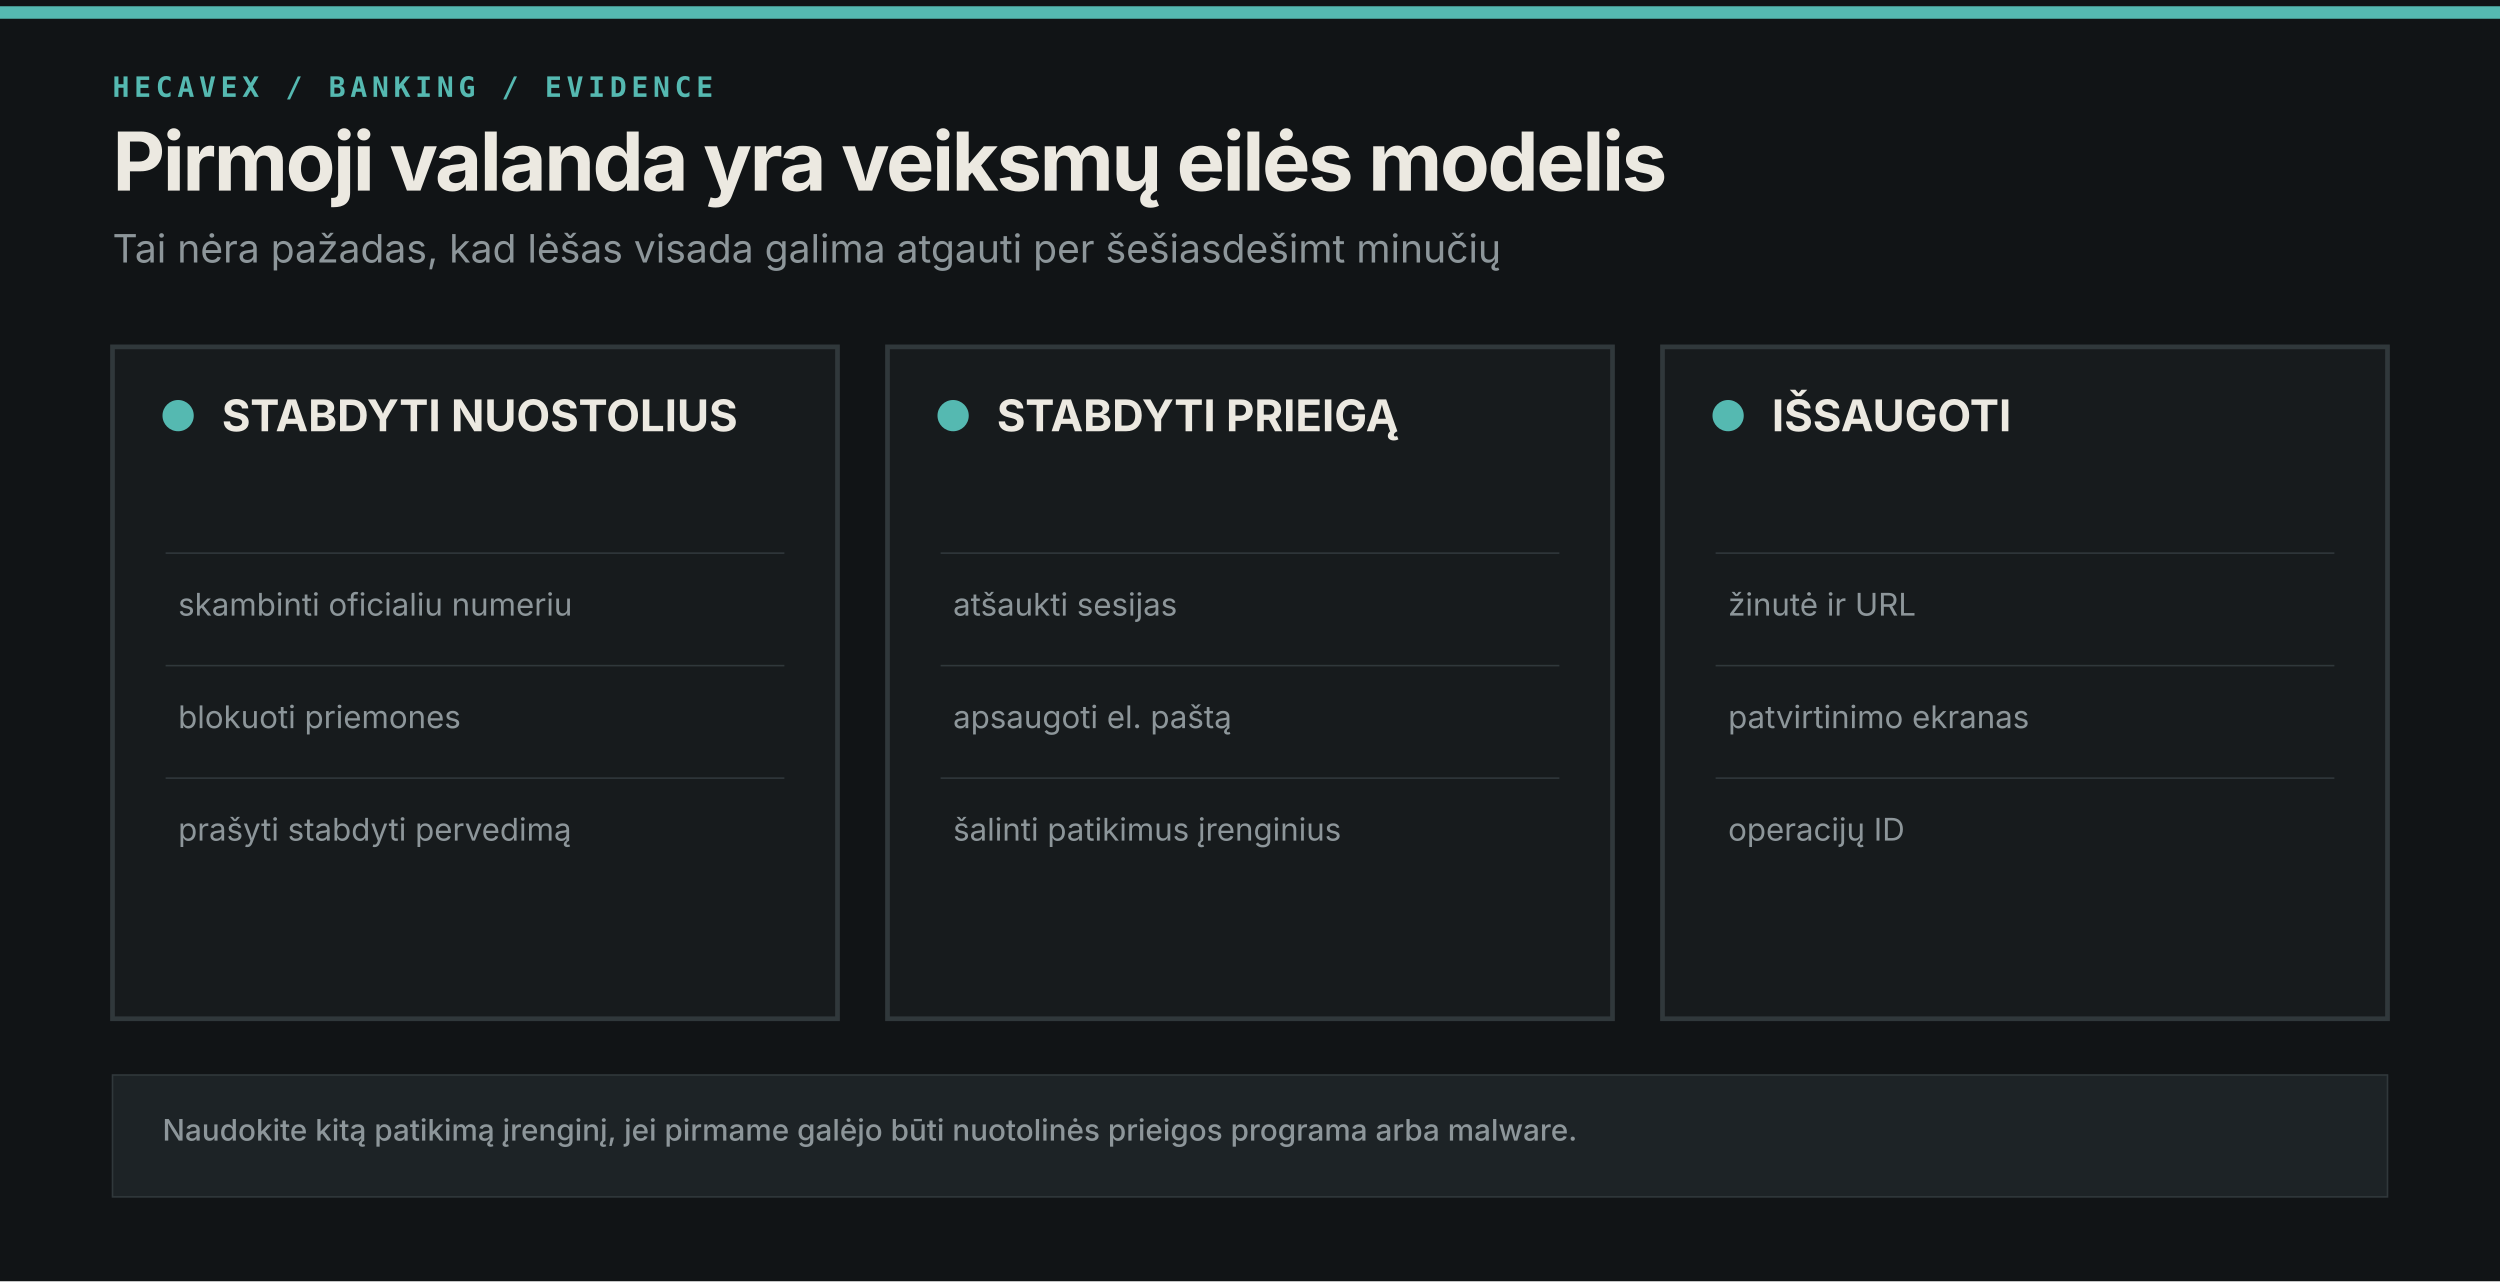
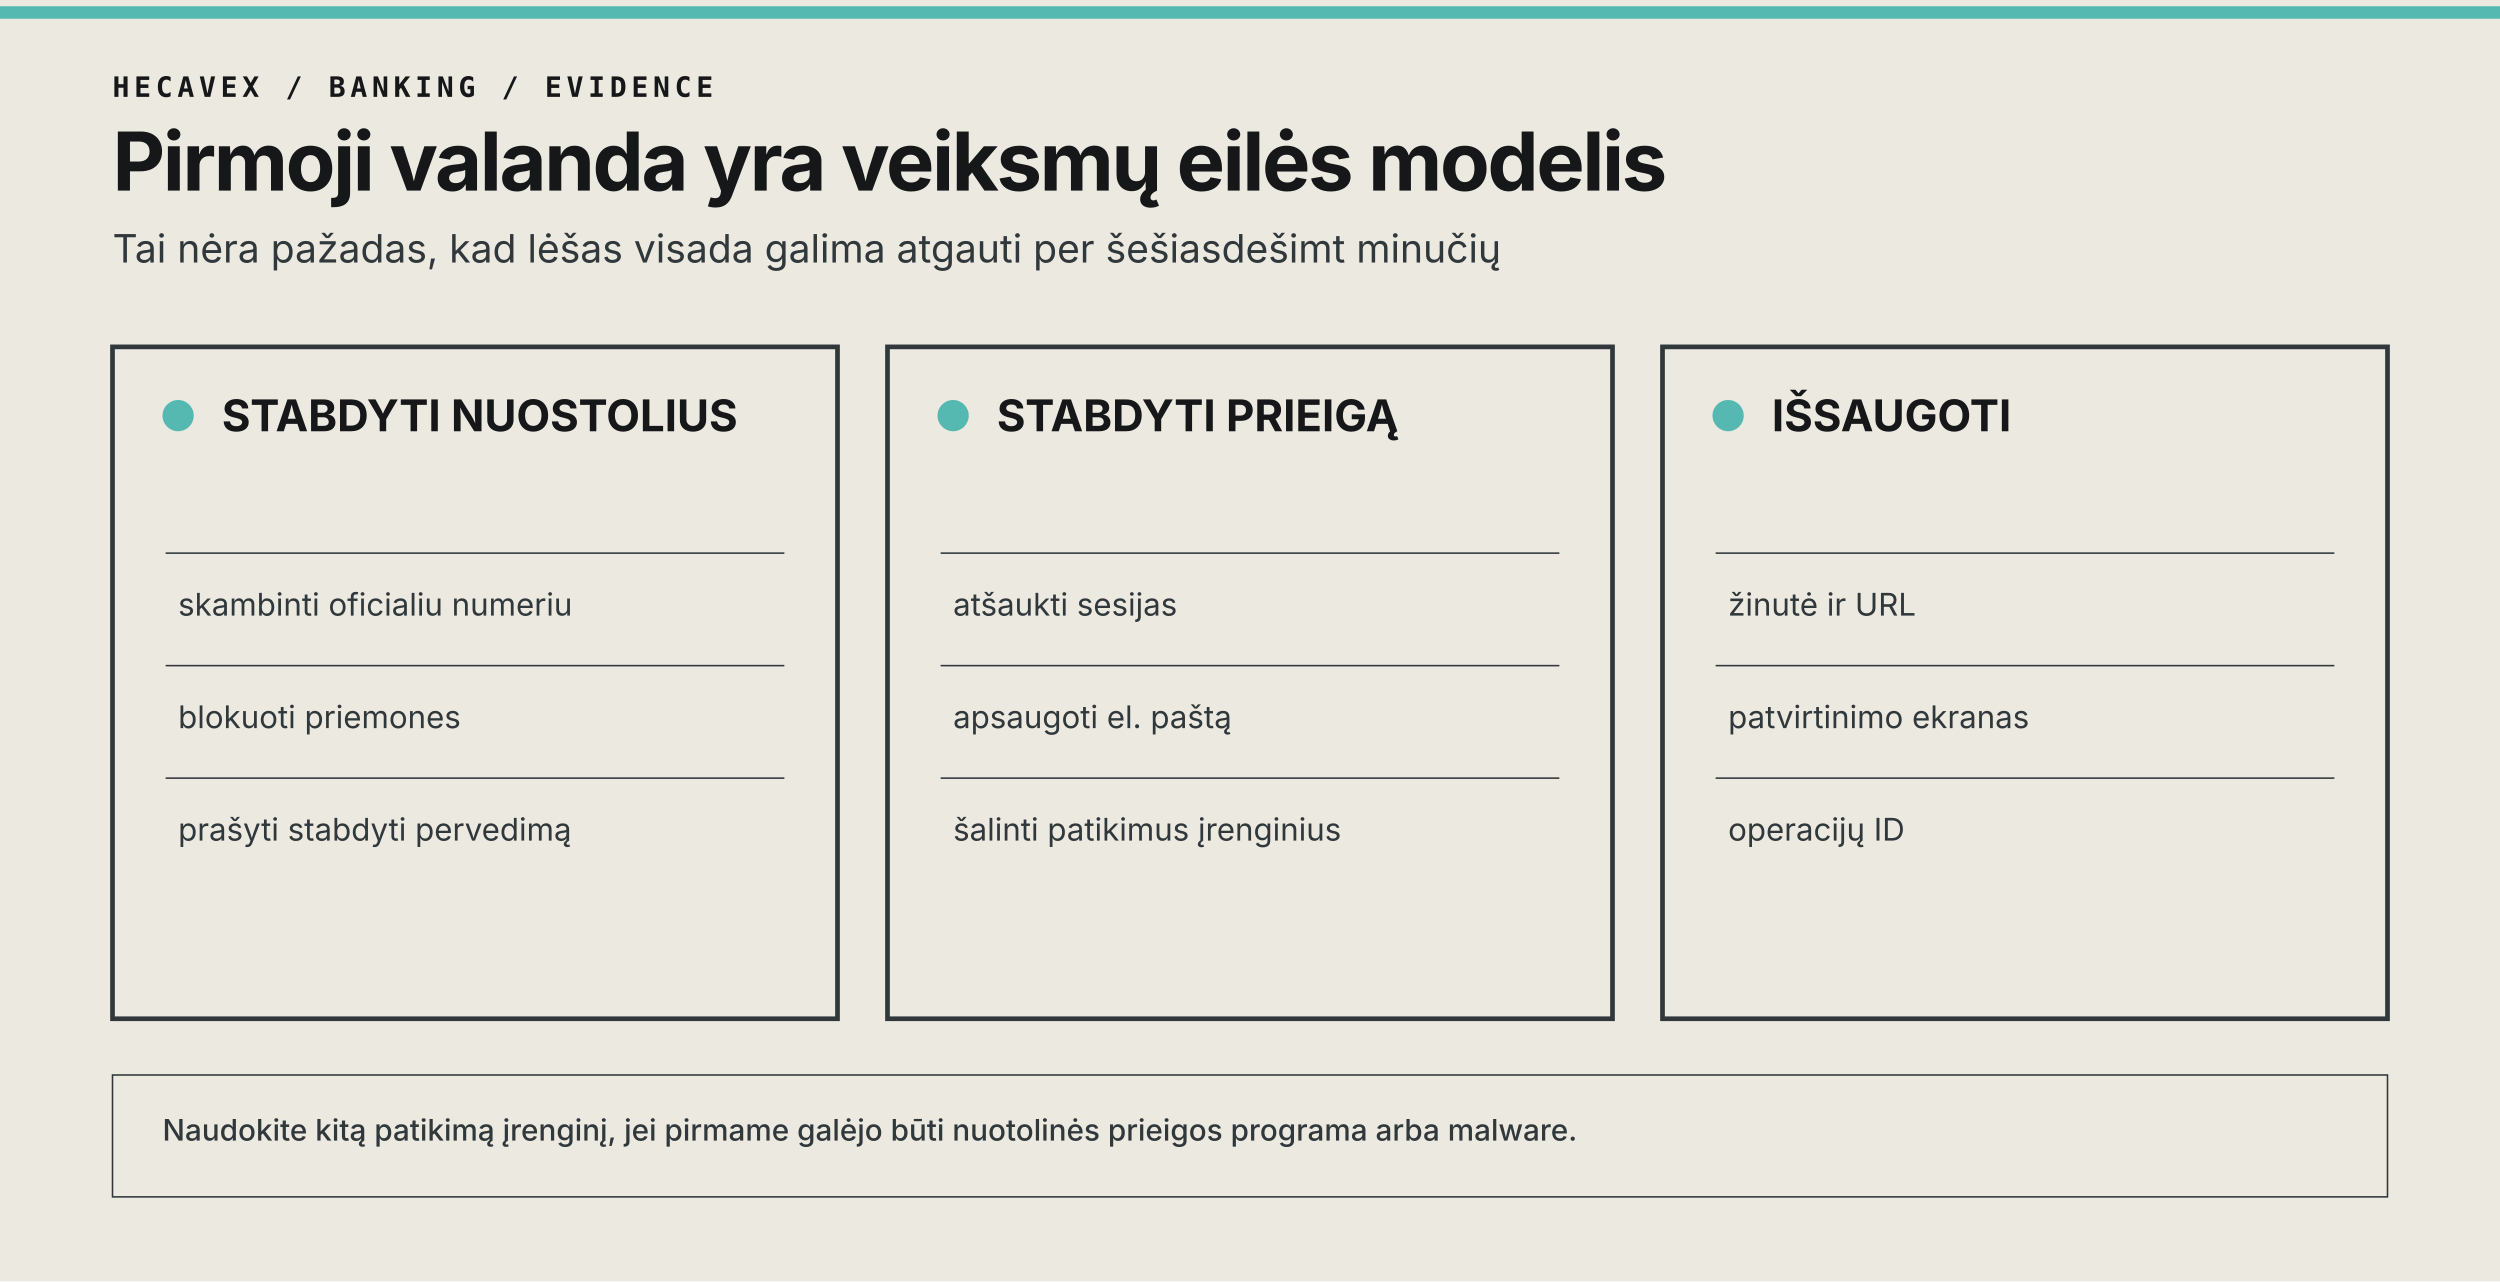
<svg xmlns="http://www.w3.org/2000/svg" width="1600" height="820" viewBox="0 0 1600 820" role="img" aria-labelledby="title desc">
  <defs>
    <marker id="arrow" viewBox="0 0 12 12" refX="10" refY="6" markerWidth="10" markerHeight="10" orient="auto">
      <path d="M0 0 12 6 0 12Z" fill="#55b9b1" />
    </marker>
    <style>
      .sans{font-family:Inter,Arial,sans-serif}.mono{font-family:'IBM Plex Mono',Consolas,monospace}
-       .title{font:700 52px Inter,Arial,sans-serif;fill:#ece9e1;letter-spacing:-1.5px}
-       .subtitle{font:400 25px Inter,Arial,sans-serif;fill:#8d969a}
-       .eyebrow{font:600 18px 'IBM Plex Mono',Consolas,monospace;fill:#55b9b1;letter-spacing:3px}
-       .node-title{font:700 28px Inter,Arial,sans-serif;fill:#ece9e1}
-       .node-copy{font:400 20px Inter,Arial,sans-serif;fill:#8d969a}
-       .node-code{font:600 18px 'IBM Plex Mono',Consolas,monospace;fill:#55b9b1}
-       .note{font:500 19px Inter,Arial,sans-serif;fill:#8d969a}
+       .title{font:700 52px Inter,Arial,sans-serif;fill:#151719;letter-spacing:-1.5px}
+       .subtitle{font:400 25px Inter,Arial,sans-serif;fill:#30383b}
+       .eyebrow{font:600 18px 'IBM Plex Mono',Consolas,monospace;fill:#151719;letter-spacing:3px}
+       .node-title{font:700 28px Inter,Arial,sans-serif;fill:#151719}
+       .node-copy{font:400 20px Inter,Arial,sans-serif;fill:#30383b}
+       .node-code{font:600 18px 'IBM Plex Mono',Consolas,monospace;fill:#151719}
+       .note{font:500 19px Inter,Arial,sans-serif;fill:#30383b}
    </style>
  </defs>
-   <rect width="1600" height="820" fill="#111416" />
+   <rect width="1600" height="820" fill="#ece9e1" />
  <path d="M0 8H1600" stroke="#55b9b1" stroke-width="8" />
  <text x="72" y="62" class="eyebrow">HECAVEX / BANKING / EVIDENCE</text>
  <text x="72" y="122" class="title" text-anchor="start">
    <tspan x="72" dy="0">Pirmoji valanda yra veiksmų eilės modelis</tspan>
  </text>
  <text x="72" y="168" class="subtitle" text-anchor="start">
    <tspan x="72" dy="0">Tai nėra pažadas, kad lėšas visada galima atgauti per šešiasdešimt minučių</tspan>
  </text>
  <g>
-     <rect x="72" y="222" width="464" height="430" fill="#171b1d" stroke="#30383b" stroke-width="3" />
+     <rect x="72" y="222" width="464" height="430" fill="#ece9e1" stroke="#30383b" stroke-width="3" />
    <circle cx="114" cy="266" r="10" fill="#55b9b1" />
    <text x="142" y="276" class="node-title" text-anchor="start">
      <tspan x="142" dy="0">STABDYTI NUOSTOLIUS</tspan>
    </text>
    <g>
      <path d="M106 354H502" stroke="#30383b" />
      <text x="114" y="394" class="node-copy">skambinti oficialiu numeriu</text>
    </g>
    <g>
      <path d="M106 426H502" stroke="#30383b" />
      <text x="114" y="466" class="node-copy">blokuoti priemones</text>
    </g>
    <g>
      <path d="M106 498H502" stroke="#30383b" />
      <text x="114" y="538" class="node-copy">prašyti stabdyti pervedimą</text>
    </g>
  </g>
  <g>
-     <rect x="568" y="222" width="464" height="430" fill="#171b1d" stroke="#30383b" stroke-width="3" />
+     <rect x="568" y="222" width="464" height="430" fill="#ece9e1" stroke="#30383b" stroke-width="3" />
    <circle cx="610" cy="266" r="10" fill="#55b9b1" />
    <text x="638" y="276" class="node-title" text-anchor="start">
      <tspan x="638" dy="0">STABDYTI PRIEIGĄ</tspan>
    </text>
    <g>
      <path d="M602 354H998" stroke="#30383b" />
      <text x="610" y="394" class="node-copy">atšaukti sesijas</text>
    </g>
    <g>
      <path d="M602 426H998" stroke="#30383b" />
      <text x="610" y="466" class="node-copy">apsaugoti el. paštą</text>
    </g>
    <g>
      <path d="M602 498H998" stroke="#30383b" />
      <text x="610" y="538" class="node-copy">šalinti patikimus įrenginius</text>
    </g>
  </g>
  <g>
-     <rect x="1064" y="222" width="464" height="430" fill="#171b1d" stroke="#30383b" stroke-width="3" />
+     <rect x="1064" y="222" width="464" height="430" fill="#ece9e1" stroke="#30383b" stroke-width="3" />
    <circle cx="1106" cy="266" r="10" fill="#55b9b1" />
    <text x="1134" y="276" class="node-title" text-anchor="start">
      <tspan x="1134" dy="0">IŠSAUGOTI</tspan>
    </text>
    <g>
      <path d="M1098 354H1494" stroke="#30383b" />
      <text x="1106" y="394" class="node-copy">žinutė ir URL</text>
    </g>
    <g>
      <path d="M1098 426H1494" stroke="#30383b" />
      <text x="1106" y="466" class="node-copy">patvirtinimo ekranas</text>
    </g>
    <g>
      <path d="M1098 498H1494" stroke="#30383b" />
      <text x="1106" y="538" class="node-copy">operacijų ID</text>
    </g>
  </g>
-   <rect x="72" y="688" width="1456" height="78" fill="#1d2326" stroke="#30383b" />
+   <rect x="72" y="688" width="1456" height="78" fill="#ece9e1" stroke="#30383b" />
  <text x="104" y="730" class="note" text-anchor="start">
    <tspan x="104" dy="0">Naudokite kitą patikimą įrenginį, jei pirmame galėjo būti nuotolinės prieigos programa arba malware.</tspan>
  </text>
</svg>
